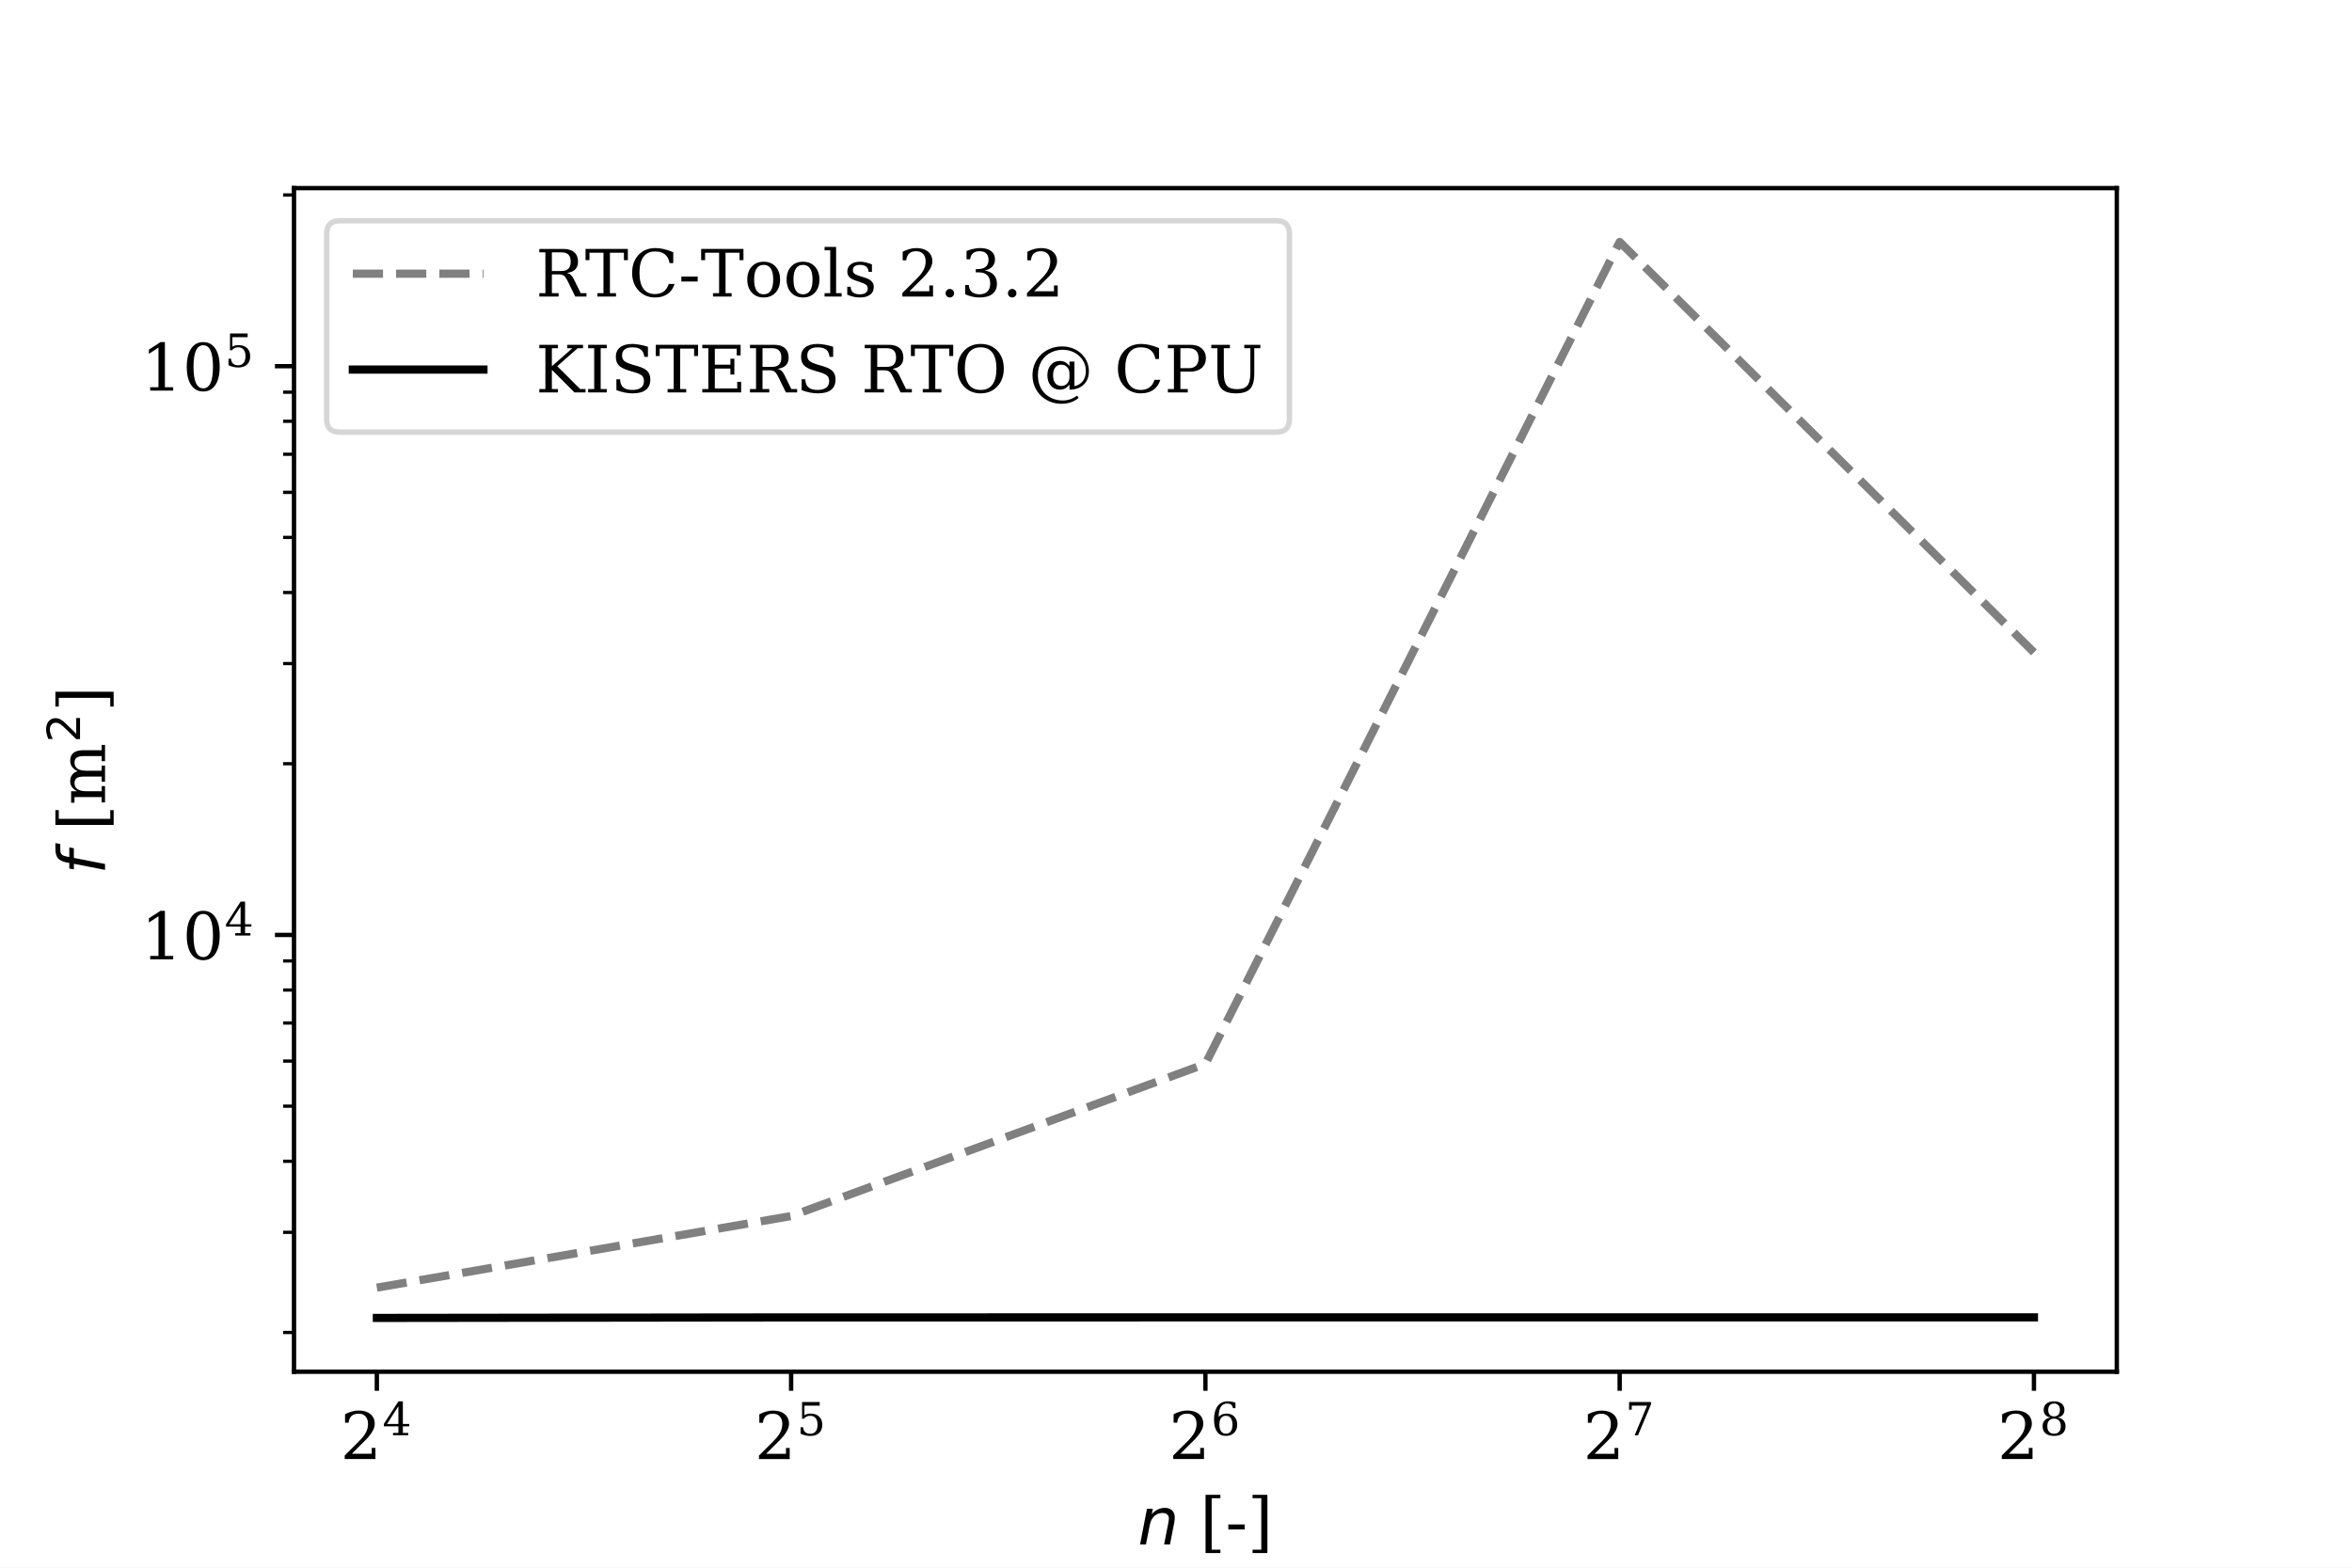
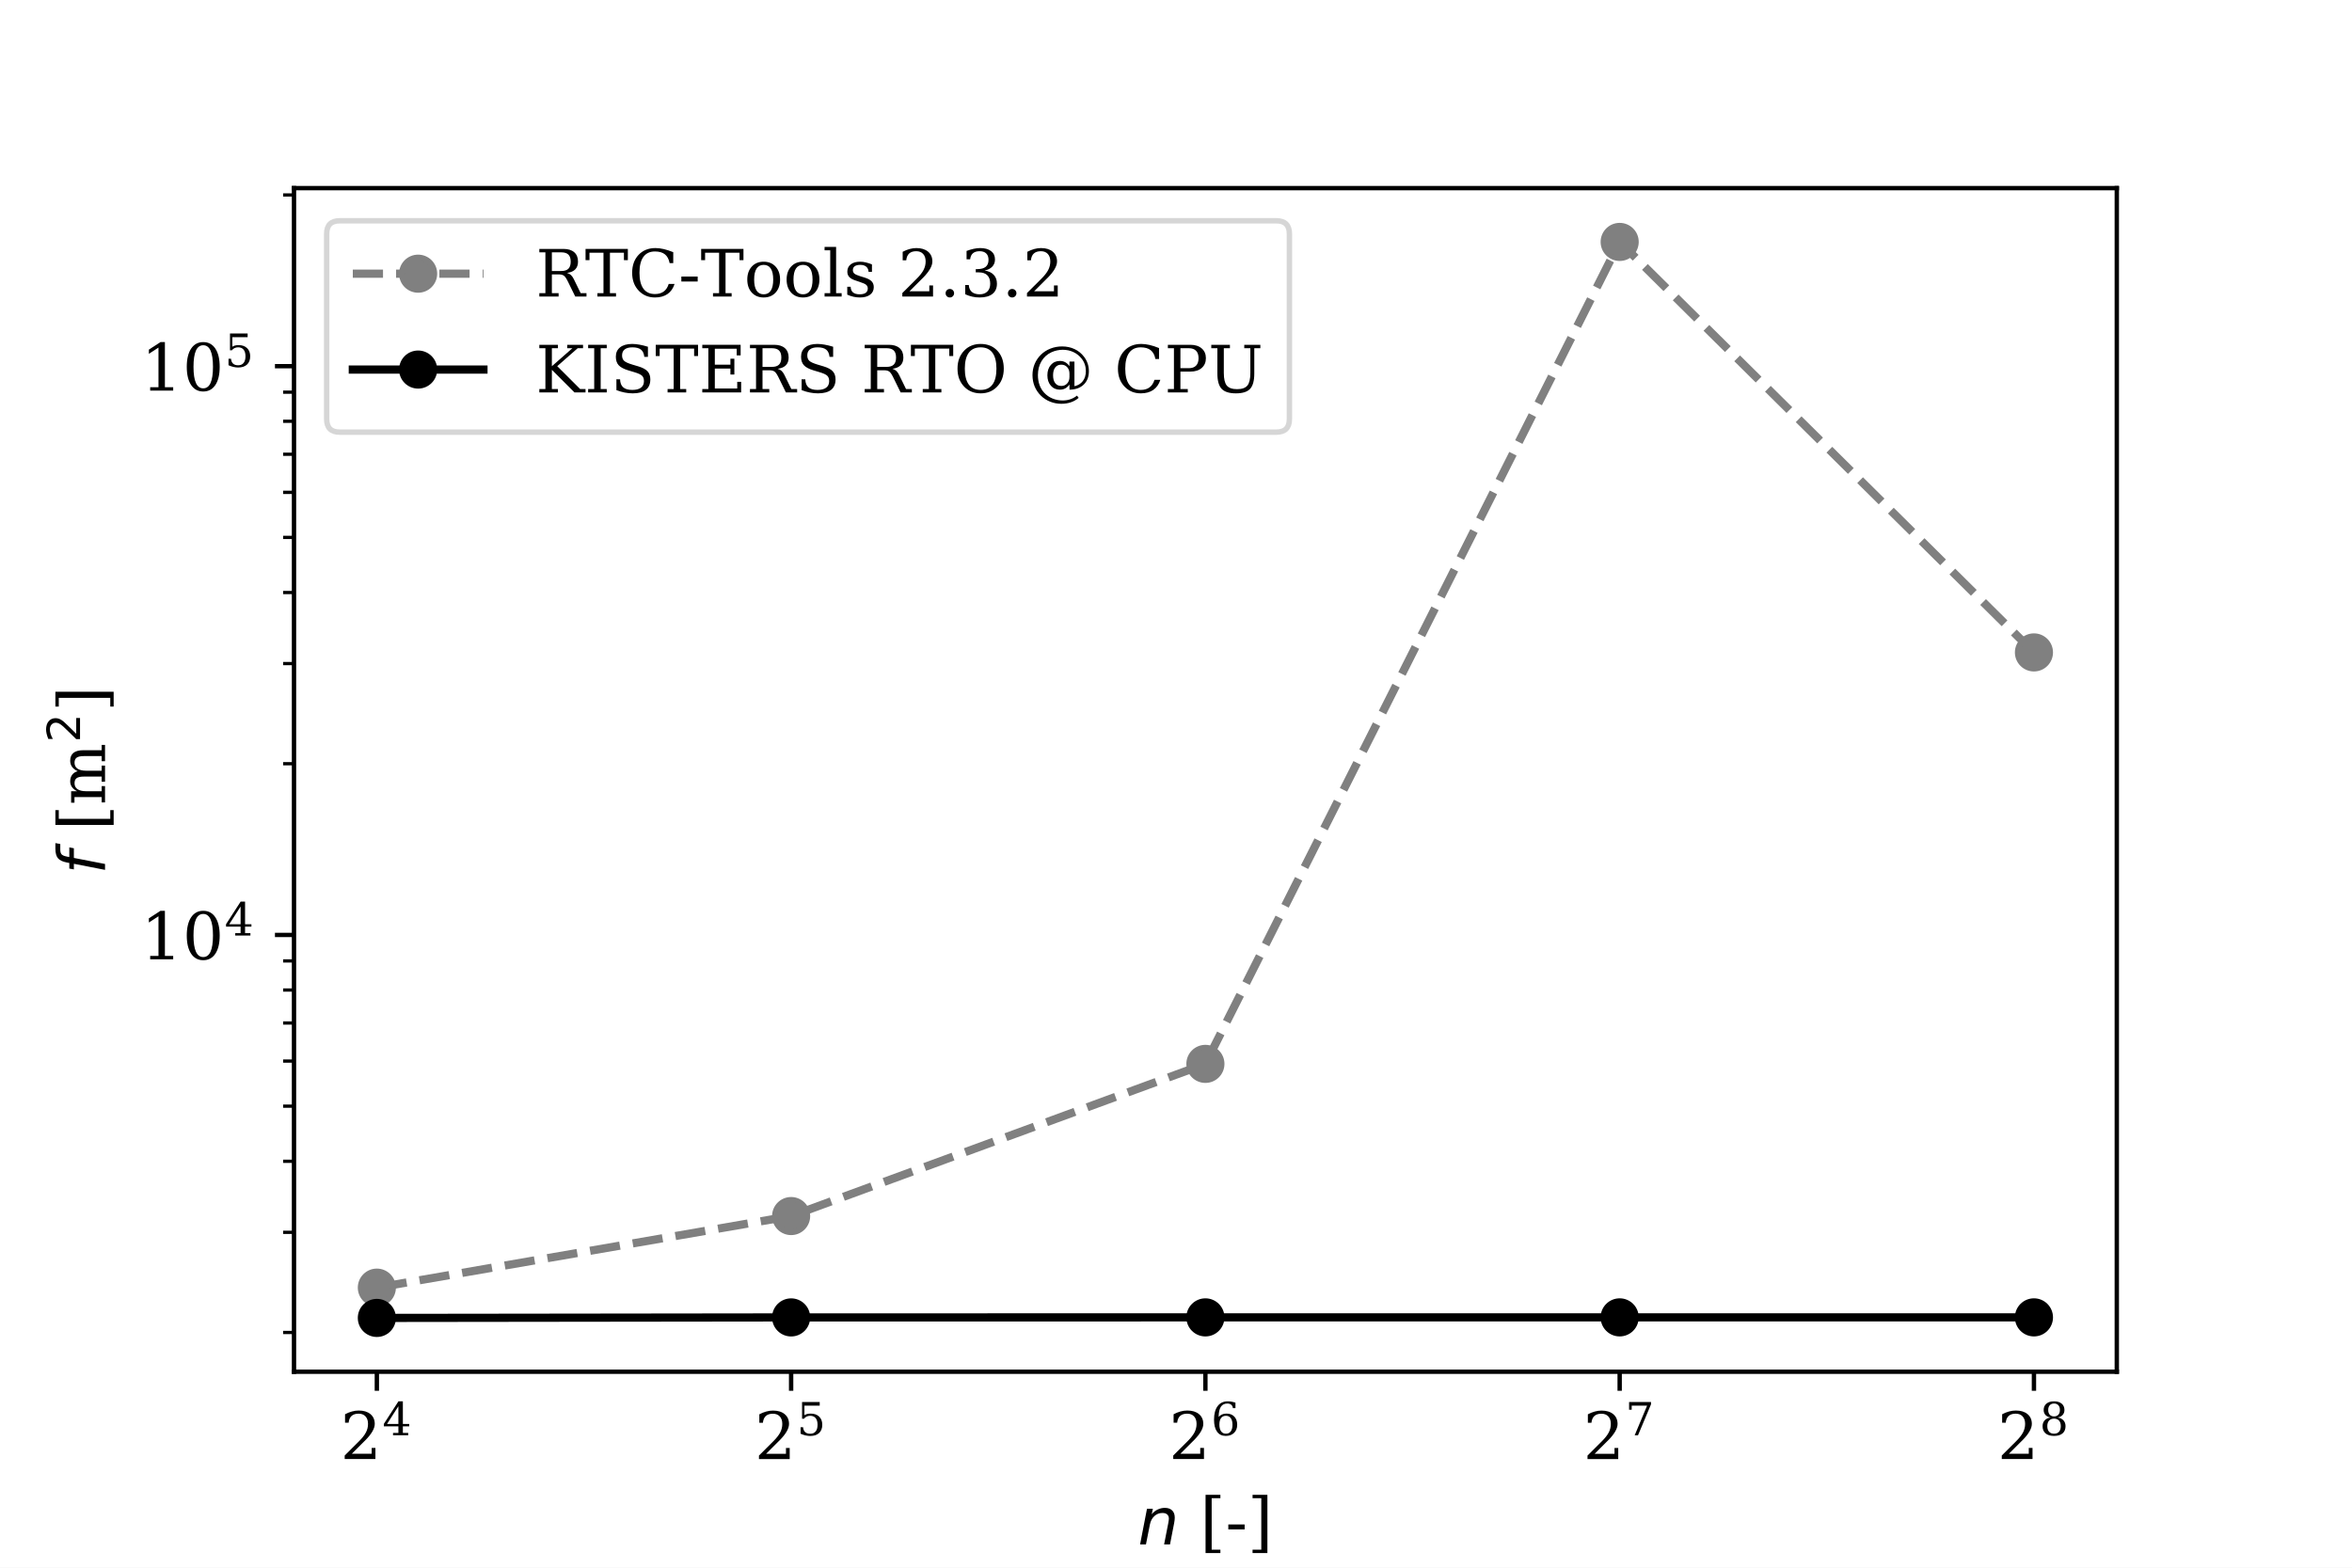
<svg xmlns="http://www.w3.org/2000/svg" xmlns:xlink="http://www.w3.org/1999/xlink" height="288pt" version="1.1" viewBox="0 0 432 288" width="432pt">
  <defs>
    <style type="text/css">
*{stroke-linecap:butt;stroke-linejoin:round;white-space:pre;}
  </style>
  </defs>
  <g id="figure_1">
    <g id="patch_1">
      <path d="M 0 288  L 432 288  L 432 0  L 0 0  z " style="fill:#ffffff;" />
    </g>
    <g id="axes_1">
      <g id="patch_2">
        <path d="M 54 252  L 388.8 252  L 388.8 34.56  L 54 34.56  z " style="fill:#ffffff;" />
      </g>
      <g id="matplotlib.axis_1">
        <g id="xtick_1">
          <g id="line2d_1">
            <defs>
-               <path d="M 0 0  L 0 3.5  " id="mcfce2e2259" style="stroke:#000000;stroke-width:0.8;" />
-             </defs>
-             <g>
-               <use style="stroke:#000000;stroke-width:0.8;" x="69.218" xlink:href="#mcfce2e2259" y="252" />
+               <path d="M 0 0  L 0 3.5  " id="me330f98cf2" style="stroke:#000000;stroke-width:0.8;" />
+             </defs>
+             <g>
+               <use style="stroke:#000000;stroke-width:0.8;" x="69.218" xlink:href="#me330f98cf2" y="252" />
            </g>
          </g>
          <g id="text_1">
            <defs>
              <path d="M 12.797 55.516  L 7.328 55.516  L 7.328 68.5  Q 12.547 71.297 17.844 72.75  Q 23.141 74.219 28.219 74.219  Q 39.594 74.219 46.188 68.703  Q 52.781 63.188 52.781 53.719  Q 52.781 43.016 37.844 28.125  Q 36.672 27 36.078 26.422  L 17.672 8.016  L 48.094 8.016  L 48.094 17  L 53.812 17  L 53.812 0  L 6.781 0  L 6.781 5.328  L 28.906 27.391  Q 36.234 34.719 39.359 40.844  Q 42.484 46.969 42.484 53.719  Q 42.484 61.078 38.641 65.234  Q 34.812 69.391 28.078 69.391  Q 21.094 69.391 17.281 65.922  Q 13.484 62.453 12.797 55.516  z " id="DejaVuSerif-50" />
              <path d="M 34.906 24.703  L 34.906 63.484  L 10.016 24.703  z M 56.391 0  L 23.188 0  L 23.188 5.172  L 34.906 5.172  L 34.906 19.484  L 3.078 19.484  L 3.078 24.812  L 35.016 74.219  L 44.672 74.219  L 44.672 24.703  L 58.594 24.703  L 58.594 19.484  L 44.672 19.484  L 44.672 5.172  L 56.391 5.172  z " id="DejaVuSerif-52" />
            </defs>
            <g transform="translate(62.49818 268.1181)scale(0.12 -0.12)">
              <use transform="translate(0 0.7125)" xlink:href="#DejaVuSerif-50" />
              <use transform="translate(64.53141 37.04688)scale(0.7)" xlink:href="#DejaVuSerif-52" />
            </g>
          </g>
        </g>
        <g id="xtick_2">
          <g id="line2d_2">
            <g>
-               <use style="stroke:#000000;stroke-width:0.8;" x="145.309" xlink:href="#mcfce2e2259" y="252" />
+               <use style="stroke:#000000;stroke-width:0.8;" x="145.309" xlink:href="#me330f98cf2" y="252" />
            </g>
          </g>
          <g id="text_2">
            <defs>
              <path d="M 50.297 72.906  L 50.297 64.891  L 16.891 64.891  L 16.891 44  Q 19.438 45.75 22.828 46.625  Q 26.219 47.516 30.422 47.516  Q 42.234 47.516 49.062 40.969  Q 55.906 34.422 55.906 23.094  Q 55.906 11.531 49 5.047  Q 42.094 -1.422 29.594 -1.422  Q 24.562 -1.422 19.281 -0.188  Q 14.016 1.031 8.5 3.516  L 8.5 17.672  L 14.016 17.672  Q 14.453 10.75 18.422 7.078  Q 22.406 3.422 29.594 3.422  Q 37.312 3.422 41.453 8.5  Q 45.609 13.578 45.609 23.094  Q 45.609 32.562 41.484 37.609  Q 37.359 42.672 29.594 42.672  Q 25.203 42.672 21.844 41.109  Q 18.5 39.547 15.922 36.281  L 11.719 36.281  L 11.719 72.906  z " id="DejaVuSerif-53" />
            </defs>
            <g transform="translate(138.5891 268.1181)scale(0.12 -0.12)">
              <use transform="translate(0 0.63125)" xlink:href="#DejaVuSerif-50" />
              <use transform="translate(64.53141 36.96563)scale(0.7)" xlink:href="#DejaVuSerif-53" />
            </g>
          </g>
        </g>
        <g id="xtick_3">
          <g id="line2d_3">
            <g>
-               <use style="stroke:#000000;stroke-width:0.8;" x="221.4" xlink:href="#mcfce2e2259" y="252" />
+               <use style="stroke:#000000;stroke-width:0.8;" x="221.4" xlink:href="#me330f98cf2" y="252" />
            </g>
          </g>
          <g id="text_3">
            <defs>
              <path d="M 32.719 3.422  Q 39.594 3.422 43.297 8.469  Q 47.016 13.531 47.016 23  Q 47.016 32.469 43.297 37.516  Q 39.594 42.578 32.719 42.578  Q 25.734 42.578 22.062 37.688  Q 18.406 32.812 18.406 23.578  Q 18.406 13.875 22.109 8.641  Q 25.828 3.422 32.719 3.422  z M 16.797 40.141  Q 20.125 43.797 24.312 45.594  Q 28.516 47.406 33.797 47.406  Q 44.672 47.406 51 40.859  Q 57.328 34.328 57.328 23  Q 57.328 11.922 50.516 5.25  Q 43.703 -1.422 32.328 -1.422  Q 19.969 -1.422 13.328 7.781  Q 6.688 17 6.688 34.078  Q 6.688 53.219 14.547 63.719  Q 22.406 74.219 36.719 74.219  Q 40.578 74.219 44.828 73.484  Q 49.078 72.75 53.516 71.297  L 53.516 59.281  L 48 59.281  Q 47.406 64.203 44.234 66.797  Q 41.062 69.391 35.688 69.391  Q 26.219 69.391 21.578 62.203  Q 16.938 55.031 16.797 40.141  z " id="DejaVuSerif-54" />
            </defs>
            <g transform="translate(214.68 268.1181)scale(0.12 -0.12)">
              <use transform="translate(0 0.7125)" xlink:href="#DejaVuSerif-50" />
              <use transform="translate(64.53141 37.04688)scale(0.7)" xlink:href="#DejaVuSerif-54" />
            </g>
          </g>
        </g>
        <g id="xtick_4">
          <g id="line2d_4">
            <g>
-               <use style="stroke:#000000;stroke-width:0.8;" x="297.491" xlink:href="#mcfce2e2259" y="252" />
+               <use style="stroke:#000000;stroke-width:0.8;" x="297.491" xlink:href="#me330f98cf2" y="252" />
            </g>
          </g>
          <g id="text_4">
            <defs>
              <path d="M 56.391 67.922  L 27.875 0  L 20.609 0  L 47.797 64.891  L 14.109 64.891  L 14.109 55.906  L 8.406 55.906  L 8.406 72.906  L 56.391 72.906  z " id="DejaVuSerif-55" />
            </defs>
            <g transform="translate(290.7709 268.1181)scale(0.12 -0.12)">
              <use transform="translate(0 0.63125)" xlink:href="#DejaVuSerif-50" />
              <use transform="translate(64.53141 36.96563)scale(0.7)" xlink:href="#DejaVuSerif-55" />
            </g>
          </g>
        </g>
        <g id="xtick_5">
          <g id="line2d_5">
            <g>
-               <use style="stroke:#000000;stroke-width:0.8;" x="373.582" xlink:href="#mcfce2e2259" y="252" />
+               <use style="stroke:#000000;stroke-width:0.8;" x="373.582" xlink:href="#me330f98cf2" y="252" />
            </g>
          </g>
          <g id="text_5">
            <defs>
              <path d="M 46.578 19.922  Q 46.578 27.734 42.688 32.047  Q 38.812 36.375 31.781 36.375  Q 24.75 36.375 20.875 32.047  Q 17 27.734 17 19.922  Q 17 12.062 20.875 7.734  Q 24.75 3.422 31.781 3.422  Q 38.812 3.422 42.688 7.734  Q 46.578 12.062 46.578 19.922  z M 44.578 55.328  Q 44.578 61.969 41.203 65.672  Q 37.844 69.391 31.781 69.391  Q 25.781 69.391 22.391 65.672  Q 19 61.969 19 55.328  Q 19 48.641 22.391 44.922  Q 25.781 41.219 31.781 41.219  Q 37.844 41.219 41.203 44.922  Q 44.578 48.641 44.578 55.328  z M 39.312 38.812  Q 47.609 37.703 52.25 32.688  Q 56.891 27.688 56.891 19.922  Q 56.891 9.672 50.391 4.125  Q 43.891 -1.422 31.781 -1.422  Q 19.734 -1.422 13.203 4.125  Q 6.688 9.672 6.688 19.922  Q 6.688 27.688 11.328 32.688  Q 15.969 37.703 24.312 38.812  Q 16.938 40.141 13 44.406  Q 9.078 48.688 9.078 55.328  Q 9.078 64.109 15.125 69.156  Q 21.188 74.219 31.781 74.219  Q 42.391 74.219 48.438 69.156  Q 54.5 64.109 54.5 55.328  Q 54.5 48.688 50.562 44.406  Q 46.625 40.141 39.312 38.812  z " id="DejaVuSerif-56" />
            </defs>
            <g transform="translate(366.8618 268.1181)scale(0.12 -0.12)">
              <use transform="translate(0 0.7125)" xlink:href="#DejaVuSerif-50" />
              <use transform="translate(64.53141 37.04688)scale(0.7)" xlink:href="#DejaVuSerif-56" />
            </g>
          </g>
        </g>
        <g id="text_6">
          <defs>
            <path d="M 55.719 33.016  L 49.312 0  L 40.281 0  L 46.688 32.672  Q 47.125 34.969 47.359 36.719  Q 47.609 38.484 47.609 39.5  Q 47.609 43.609 45.016 45.891  Q 42.438 48.188 37.797 48.188  Q 30.562 48.188 25.344 43.375  Q 20.125 38.578 18.5 30.328  L 12.5 0  L 3.516 0  L 14.109 54.688  L 23.094 54.688  L 21.297 46.094  Q 25.047 50.828 30.312 53.406  Q 35.594 56 41.406 56  Q 48.641 56 52.609 52.094  Q 56.594 48.188 56.594 41.109  Q 56.594 39.359 56.375 37.359  Q 56.156 35.359 55.719 33.016  z " id="DejaVuSans-Oblique-110" />
            <path id="DejaVuSerif-32" />
            <path d="M 8.594 75.984  L 31.297 75.984  L 31.297 70.797  L 17.922 70.797  L 17.922 -8.016  L 31.297 -8.016  L 31.297 -13.188  L 8.594 -13.188  z " id="DejaVuSerif-91" />
            <path d="M 4.391 30.609  L 29.391 30.609  L 29.391 23  L 4.391 23  z " id="DejaVuSerif-45" />
            <path d="M 30.422 75.984  L 30.422 -13.188  L 7.719 -13.188  L 7.719 -8.016  L 21.094 -8.016  L 21.094 70.797  L 7.719 70.797  L 7.719 75.984  z " id="DejaVuSerif-93" />
          </defs>
          <g transform="translate(208.98 283.7319)scale(0.12 -0.12)">
            <use transform="translate(0 0.015625)" xlink:href="#DejaVuSans-Oblique-110" />
            <use transform="translate(63.37891 0.015625)" xlink:href="#DejaVuSerif-32" />
            <use transform="translate(95.16602 0.015625)" xlink:href="#DejaVuSerif-91" />
            <use transform="translate(134.1797 0.015625)" xlink:href="#DejaVuSerif-45" />
            <use transform="translate(167.9688 0.015625)" xlink:href="#DejaVuSerif-93" />
          </g>
        </g>
      </g>
      <g id="matplotlib.axis_2">
        <g id="ytick_1">
          <g id="line2d_6">
            <defs>
-               <path d="M 0 0  L -3.5 0  " id="m532bcacad9" style="stroke:#000000;stroke-width:0.8;" />
-             </defs>
-             <g>
-               <use style="stroke:#000000;stroke-width:0.8;" x="54" xlink:href="#m532bcacad9" y="171.755" />
+               <path d="M 0 0  L -3.5 0  " id="m2ecfad1201" style="stroke:#000000;stroke-width:0.8;" />
+             </defs>
+             <g>
+               <use style="stroke:#000000;stroke-width:0.8;" x="54" xlink:href="#m2ecfad1201" y="171.755" />
            </g>
          </g>
          <g id="text_7">
            <defs>
              <path d="M 14.203 0  L 14.203 5.172  L 26.906 5.172  L 26.906 65.828  L 12.203 56.297  L 12.203 62.703  L 29.984 74.219  L 36.719 74.219  L 36.719 5.172  L 49.422 5.172  L 49.422 0  z " id="DejaVuSerif-49" />
              <path d="M 31.781 3.422  Q 39.266 3.422 42.969 11.625  Q 46.688 19.828 46.688 36.375  Q 46.688 52.984 42.969 61.188  Q 39.266 69.391 31.781 69.391  Q 24.312 69.391 20.594 61.188  Q 16.891 52.984 16.891 36.375  Q 16.891 19.828 20.594 11.625  Q 24.312 3.422 31.781 3.422  z M 31.781 -1.422  Q 19.922 -1.422 13.25 8.531  Q 6.594 18.5 6.594 36.375  Q 6.594 54.297 13.25 64.25  Q 19.922 74.219 31.781 74.219  Q 43.703 74.219 50.344 64.25  Q 56.984 54.297 56.984 36.375  Q 56.984 18.5 50.344 8.531  Q 43.703 -1.422 31.781 -1.422  z " id="DejaVuSerif-48" />
            </defs>
            <g transform="translate(25.88 176.3144)scale(0.12 -0.12)">
              <use transform="translate(0 0.7125)" xlink:href="#DejaVuSerif-49" />
              <use transform="translate(63.62305 0.7125)" xlink:href="#DejaVuSerif-48" />
              <use transform="translate(128.1545 37.04688)scale(0.7)" xlink:href="#DejaVuSerif-52" />
            </g>
          </g>
        </g>
        <g id="ytick_2">
          <g id="line2d_7">
            <g>
-               <use style="stroke:#000000;stroke-width:0.8;" x="54" xlink:href="#m532bcacad9" y="67.269" />
+               <use style="stroke:#000000;stroke-width:0.8;" x="54" xlink:href="#m2ecfad1201" y="67.269" />
            </g>
          </g>
          <g id="text_8">
            <g transform="translate(25.88 71.82839)scale(0.12 -0.12)">
              <use transform="translate(0 0.63125)" xlink:href="#DejaVuSerif-49" />
              <use transform="translate(63.62305 0.63125)" xlink:href="#DejaVuSerif-48" />
              <use transform="translate(128.1545 36.96563)scale(0.7)" xlink:href="#DejaVuSerif-53" />
            </g>
          </g>
        </g>
        <g id="ytick_3">
          <g id="line2d_8">
            <defs>
-               <path d="M 0 0  L -2 0  " id="mddea086eea" style="stroke:#000000;stroke-width:0.6;" />
-             </defs>
-             <g>
-               <use style="stroke:#000000;stroke-width:0.6;" x="54" xlink:href="#mddea086eea" y="244.788" />
+               <path d="M 0 0  L -2 0  " id="me9627e96fa" style="stroke:#000000;stroke-width:0.6;" />
+             </defs>
+             <g>
+               <use style="stroke:#000000;stroke-width:0.6;" x="54" xlink:href="#me9627e96fa" y="244.788" />
            </g>
          </g>
        </g>
        <g id="ytick_4">
          <g id="line2d_9">
            <g>
-               <use style="stroke:#000000;stroke-width:0.6;" x="54" xlink:href="#mddea086eea" y="226.389" />
+               <use style="stroke:#000000;stroke-width:0.6;" x="54" xlink:href="#me9627e96fa" y="226.389" />
            </g>
          </g>
        </g>
        <g id="ytick_5">
          <g id="line2d_10">
            <g>
-               <use style="stroke:#000000;stroke-width:0.6;" x="54" xlink:href="#mddea086eea" y="213.335" />
+               <use style="stroke:#000000;stroke-width:0.6;" x="54" xlink:href="#me9627e96fa" y="213.335" />
            </g>
          </g>
        </g>
        <g id="ytick_6">
          <g id="line2d_11">
            <g>
-               <use style="stroke:#000000;stroke-width:0.6;" x="54" xlink:href="#mddea086eea" y="203.209" />
+               <use style="stroke:#000000;stroke-width:0.6;" x="54" xlink:href="#me9627e96fa" y="203.209" />
            </g>
          </g>
        </g>
        <g id="ytick_7">
          <g id="line2d_12">
            <g>
-               <use style="stroke:#000000;stroke-width:0.6;" x="54" xlink:href="#mddea086eea" y="194.935" />
+               <use style="stroke:#000000;stroke-width:0.6;" x="54" xlink:href="#me9627e96fa" y="194.935" />
            </g>
          </g>
        </g>
        <g id="ytick_8">
          <g id="line2d_13">
            <g>
-               <use style="stroke:#000000;stroke-width:0.6;" x="54" xlink:href="#mddea086eea" y="187.94" />
+               <use style="stroke:#000000;stroke-width:0.6;" x="54" xlink:href="#me9627e96fa" y="187.94" />
            </g>
          </g>
        </g>
        <g id="ytick_9">
          <g id="line2d_14">
            <g>
-               <use style="stroke:#000000;stroke-width:0.6;" x="54" xlink:href="#mddea086eea" y="181.881" />
+               <use style="stroke:#000000;stroke-width:0.6;" x="54" xlink:href="#me9627e96fa" y="181.881" />
            </g>
          </g>
        </g>
        <g id="ytick_10">
          <g id="line2d_15">
            <g>
-               <use style="stroke:#000000;stroke-width:0.6;" x="54" xlink:href="#mddea086eea" y="176.536" />
+               <use style="stroke:#000000;stroke-width:0.6;" x="54" xlink:href="#me9627e96fa" y="176.536" />
            </g>
          </g>
        </g>
        <g id="ytick_11">
          <g id="line2d_16">
            <g>
-               <use style="stroke:#000000;stroke-width:0.6;" x="54" xlink:href="#mddea086eea" y="140.302" />
+               <use style="stroke:#000000;stroke-width:0.6;" x="54" xlink:href="#me9627e96fa" y="140.302" />
            </g>
          </g>
        </g>
        <g id="ytick_12">
          <g id="line2d_17">
            <g>
-               <use style="stroke:#000000;stroke-width:0.6;" x="54" xlink:href="#mddea086eea" y="121.903" />
+               <use style="stroke:#000000;stroke-width:0.6;" x="54" xlink:href="#me9627e96fa" y="121.903" />
            </g>
          </g>
        </g>
        <g id="ytick_13">
          <g id="line2d_18">
            <g>
-               <use style="stroke:#000000;stroke-width:0.6;" x="54" xlink:href="#mddea086eea" y="108.848" />
+               <use style="stroke:#000000;stroke-width:0.6;" x="54" xlink:href="#me9627e96fa" y="108.848" />
            </g>
          </g>
        </g>
        <g id="ytick_14">
          <g id="line2d_19">
            <g>
-               <use style="stroke:#000000;stroke-width:0.6;" x="54" xlink:href="#mddea086eea" y="98.723" />
+               <use style="stroke:#000000;stroke-width:0.6;" x="54" xlink:href="#me9627e96fa" y="98.723" />
            </g>
          </g>
        </g>
        <g id="ytick_15">
          <g id="line2d_20">
            <g>
-               <use style="stroke:#000000;stroke-width:0.6;" x="54" xlink:href="#mddea086eea" y="90.449" />
+               <use style="stroke:#000000;stroke-width:0.6;" x="54" xlink:href="#me9627e96fa" y="90.449" />
            </g>
          </g>
        </g>
        <g id="ytick_16">
          <g id="line2d_21">
            <g>
-               <use style="stroke:#000000;stroke-width:0.6;" x="54" xlink:href="#mddea086eea" y="83.454" />
+               <use style="stroke:#000000;stroke-width:0.6;" x="54" xlink:href="#me9627e96fa" y="83.454" />
            </g>
          </g>
        </g>
        <g id="ytick_17">
          <g id="line2d_22">
            <g>
-               <use style="stroke:#000000;stroke-width:0.6;" x="54" xlink:href="#mddea086eea" y="77.395" />
+               <use style="stroke:#000000;stroke-width:0.6;" x="54" xlink:href="#me9627e96fa" y="77.395" />
            </g>
          </g>
        </g>
        <g id="ytick_18">
          <g id="line2d_23">
            <g>
-               <use style="stroke:#000000;stroke-width:0.6;" x="54" xlink:href="#mddea086eea" y="72.05" />
+               <use style="stroke:#000000;stroke-width:0.6;" x="54" xlink:href="#me9627e96fa" y="72.05" />
            </g>
          </g>
        </g>
        <g id="ytick_19">
          <g id="line2d_24">
            <g>
-               <use style="stroke:#000000;stroke-width:0.6;" x="54" xlink:href="#mddea086eea" y="35.816" />
+               <use style="stroke:#000000;stroke-width:0.6;" x="54" xlink:href="#me9627e96fa" y="35.816" />
            </g>
          </g>
        </g>
        <g id="text_9">
          <defs>
            <path d="M 47.797 75.984  L 46.391 68.5  L 37.797 68.5  Q 32.906 68.5 30.688 66.578  Q 28.469 64.656 27.391 59.516  L 26.422 54.688  L 41.219 54.688  L 39.891 47.703  L 25.094 47.703  L 15.828 0  L 6.781 0  L 16.109 47.703  L 7.516 47.703  L 8.797 54.688  L 17.391 54.688  L 18.109 58.5  Q 19.969 68.172 24.625 72.078  Q 29.297 75.984 39.312 75.984  z " id="DejaVuSans-Oblique-102" />
            <path d="M 51.812 41.797  Q 54.391 47.516 58.422 50.422  Q 62.453 53.328 67.828 53.328  Q 75.984 53.328 79.984 48.266  Q 83.984 43.219 83.984 33.016  L 83.984 5.172  L 92.094 5.172  L 92.094 0  L 67.188 0  L 67.188 5.172  L 75 5.172  L 75 31.984  Q 75 39.938 72.656 43.312  Q 70.312 46.688 64.891 46.688  Q 58.891 46.688 55.734 42.141  Q 52.594 37.594 52.594 28.906  L 52.594 5.172  L 60.406 5.172  L 60.406 0  L 35.797 0  L 35.797 5.172  L 43.609 5.172  L 43.609 32.328  Q 43.609 40.094 41.266 43.391  Q 38.922 46.688 33.5 46.688  Q 27.484 46.688 24.328 42.141  Q 21.188 37.594 21.188 28.906  L 21.188 5.172  L 29 5.172  L 29 0  L 4.109 0  L 4.109 5.172  L 12.203 5.172  L 12.203 46.781  L 3.609 46.781  L 3.609 51.906  L 21.188 51.906  L 21.188 42.672  Q 23.688 47.859 27.531 50.594  Q 31.391 53.328 36.281 53.328  Q 42.328 53.328 46.375 50.312  Q 50.438 47.312 51.812 41.797  z " id="DejaVuSerif-109" />
            <path d="M 19.188 8.297  L 53.609 8.297  L 53.609 0  L 7.328 0  L 7.328 8.297  Q 12.938 14.109 22.625 23.891  Q 32.328 33.688 34.812 36.531  Q 39.547 41.844 41.422 45.531  Q 43.312 49.219 43.312 52.781  Q 43.312 58.594 39.234 62.25  Q 35.156 65.922 28.609 65.922  Q 23.969 65.922 18.812 64.312  Q 13.672 62.703 7.812 59.422  L 7.812 69.391  Q 13.766 71.781 18.938 73  Q 24.125 74.219 28.422 74.219  Q 39.75 74.219 46.484 68.547  Q 53.219 62.891 53.219 53.422  Q 53.219 48.922 51.531 44.891  Q 49.859 40.875 45.406 35.406  Q 44.188 33.984 37.641 27.219  Q 31.109 20.453 19.188 8.297  z " id="DejaVuSans-50" />
          </defs>
          <g transform="translate(19.38437 160.62)rotate(-90)scale(0.12 -0.12)">
            <use transform="translate(0 0.765625)" xlink:href="#DejaVuSans-Oblique-102" />
            <use transform="translate(35.20508 0.765625)" xlink:href="#DejaVuSerif-32" />
            <use transform="translate(66.99219 0.765625)" xlink:href="#DejaVuSerif-91" />
            <use transform="translate(106.0059 0.765625)" xlink:href="#DejaVuSerif-109" />
            <use transform="translate(201.7871 39.04688)scale(0.7)" xlink:href="#DejaVuSans-50" />
            <use transform="translate(249.0576 0.765625)" xlink:href="#DejaVuSerif-93" />
          </g>
        </g>
      </g>
      <g id="line2d_25">
-         <path clip-path="url(#p3ff3f2031f)" d="M 69.218 236.551  L 145.309 223.401  L 221.4 195.445  L 297.491 44.444  L 373.582 119.855  " style="fill:none;stroke:#808080;stroke-dasharray:5.55,2.4;stroke-dashoffset:0;stroke-width:1.5;" />
+         <path clip-path="url(#pf1e11ca884)" d="M 69.218 236.551  L 145.309 223.401  L 221.4 195.445  L 297.491 44.444  L 373.582 119.855  " style="fill:none;stroke:#808080;stroke-dasharray:5.55,2.4;stroke-dashoffset:0;stroke-width:1.5;" />
+         <defs>
+           <path d="M 0 3  C 0.796 3 1.559 2.684 2.121 2.121  C 2.684 1.559 3 0.796 3 0  C 3 -0.796 2.684 -1.559 2.121 -2.121  C 1.559 -2.684 0.796 -3 0 -3  C -0.796 -3 -1.559 -2.684 -2.121 -2.121  C -2.684 -1.559 -3 -0.796 -3 0  C -3 0.796 -2.684 1.559 -2.121 2.121  C -1.559 2.684 -0.796 3 0 3  z " id="mf6b2924a03" style="stroke:#808080;" />
+         </defs>
+         <g clip-path="url(#pf1e11ca884)">
+           <use style="fill:#808080;stroke:#808080;" x="69.218" xlink:href="#mf6b2924a03" y="236.551" />
+           <use style="fill:#808080;stroke:#808080;" x="145.309" xlink:href="#mf6b2924a03" y="223.401" />
+           <use style="fill:#808080;stroke:#808080;" x="221.4" xlink:href="#mf6b2924a03" y="195.445" />
+           <use style="fill:#808080;stroke:#808080;" x="297.491" xlink:href="#mf6b2924a03" y="44.444" />
+           <use style="fill:#808080;stroke:#808080;" x="373.582" xlink:href="#mf6b2924a03" y="119.855" />
+         </g>
      </g>
      <g id="line2d_26">
-         <path clip-path="url(#p3ff3f2031f)" d="M 69.218 242.116  L 145.309 242.022  L 221.4 242.016  L 297.491 242.014  L 373.582 242.014  " style="fill:none;stroke:#000000;stroke-linecap:square;stroke-width:1.5;" />
+         <path clip-path="url(#pf1e11ca884)" d="M 69.218 242.116  L 145.309 242.022  L 221.4 242.016  L 297.491 242.014  L 373.582 242.014  " style="fill:none;stroke:#000000;stroke-linecap:square;stroke-width:1.5;" />
+         <defs>
+           <path d="M 0 3  C 0.796 3 1.559 2.684 2.121 2.121  C 2.684 1.559 3 0.796 3 0  C 3 -0.796 2.684 -1.559 2.121 -2.121  C 1.559 -2.684 0.796 -3 0 -3  C -0.796 -3 -1.559 -2.684 -2.121 -2.121  C -2.684 -1.559 -3 -0.796 -3 0  C -3 0.796 -2.684 1.559 -2.121 2.121  C -1.559 2.684 -0.796 3 0 3  z " id="mcc75e73855" style="stroke:#000000;" />
+         </defs>
+         <g clip-path="url(#pf1e11ca884)">
+           <use style="stroke:#000000;" x="69.218" xlink:href="#mcc75e73855" y="242.116" />
+           <use style="stroke:#000000;" x="145.309" xlink:href="#mcc75e73855" y="242.022" />
+           <use style="stroke:#000000;" x="221.4" xlink:href="#mcc75e73855" y="242.016" />
+           <use style="stroke:#000000;" x="297.491" xlink:href="#mcc75e73855" y="242.014" />
+           <use style="stroke:#000000;" x="373.582" xlink:href="#mcc75e73855" y="242.014" />
+         </g>
      </g>
      <g id="patch_3">
        <path d="M 54 252  L 54 34.56  " style="fill:none;stroke:#000000;stroke-linecap:square;stroke-linejoin:miter;stroke-width:0.8;" />
      </g>
      <g id="patch_4">
        <path d="M 388.8 252  L 388.8 34.56  " style="fill:none;stroke:#000000;stroke-linecap:square;stroke-linejoin:miter;stroke-width:0.8;" />
      </g>
      <g id="patch_5">
        <path d="M 54 252  L 388.8 252  " style="fill:none;stroke:#000000;stroke-linecap:square;stroke-linejoin:miter;stroke-width:0.8;" />
      </g>
      <g id="patch_6">
        <path d="M 54 34.56  L 388.8 34.56  " style="fill:none;stroke:#000000;stroke-linecap:square;stroke-linejoin:miter;stroke-width:0.8;" />
      </g>
      <g id="legend_1">
        <g id="patch_7">
          <path d="M 62.4 79.388  L 234.429 79.388  Q 236.829 79.388 236.829 76.987  L 236.829 42.96  Q 236.829 40.56 234.429 40.56  L 62.4 40.56  Q 60 40.56 60 42.96  L 60 76.987  Q 60 79.388 62.4 79.388  z " style="fill:#ffffff;opacity:0.8;stroke:#cccccc;stroke-linejoin:miter;" />
        </g>
        <g id="line2d_27">
          <path d="M 64.8 50.278  L 88.8 50.278  " style="fill:none;stroke:#808080;stroke-dasharray:5.55,2.4;stroke-dashoffset:0;stroke-width:1.5;" />
        </g>
-         <g id="line2d_28" />
+         <g id="line2d_28">
+           <g>
+             <use style="fill:#808080;stroke:#808080;" x="76.8" xlink:href="#mf6b2924a03" y="50.278" />
+           </g>
+         </g>
        <g id="text_10">
          <defs>
            <path d="M 47.906 36.188  Q 51.312 35.25 53.781 33.031  Q 56.25 30.812 58.203 26.812  L 68.797 5.172  L 77.688 5.172  L 77.688 0  L 60.5 0  L 49.125 23.188  Q 45.844 29.938 43.109 31.906  Q 40.375 33.891 35.594 33.891  L 24.703 33.891  L 24.703 5.172  L 35.016 5.172  L 35.016 0  L 5.516 0  L 5.516 5.172  L 14.797 5.172  L 14.797 67.672  L 5.516 67.672  L 5.516 72.906  L 42.484 72.906  Q 53.125 72.906 58.906 67.828  Q 64.703 62.75 64.703 53.422  Q 64.703 45.906 60.469 41.578  Q 56.25 37.25 47.906 36.188  z M 24.703 39.109  L 39.109 39.109  Q 46.484 39.109 50 42.594  Q 53.516 46.094 53.516 53.422  Q 53.516 60.75 50 64.203  Q 46.484 67.672 39.109 67.672  L 24.703 67.672  z " id="DejaVuSerif-82" />
            <path d="M 19.094 0  L 19.094 5.172  L 28.422 5.172  L 28.422 67.094  L 6.984 67.094  L 6.984 55.719  L 0.984 55.719  L 0.984 72.906  L 65.719 72.906  L 65.719 55.719  L 59.719 55.719  L 59.719 67.094  L 38.281 67.094  L 38.281 5.172  L 47.609 5.172  L 47.609 0  z " id="DejaVuSerif-84" />
            <path d="M 70.516 19.281  Q 67.281 9.078 59.688 3.828  Q 52.094 -1.422 40.484 -1.422  Q 33.344 -1.422 27.234 1.016  Q 21.141 3.469 16.406 8.203  Q 10.938 13.672 8.266 20.625  Q 5.609 27.594 5.609 36.375  Q 5.609 53.375 15.422 63.797  Q 25.25 74.219 41.312 74.219  Q 47.266 74.219 54 72.656  Q 60.75 71.094 68.5 67.922  L 68.5 51.125  L 62.984 51.125  Q 61.188 60.297 55.734 64.641  Q 50.297 69 40.484 69  Q 28.812 69 22.797 60.719  Q 16.797 52.438 16.797 36.375  Q 16.797 20.359 22.797 12.078  Q 28.812 3.812 40.484 3.812  Q 48.641 3.812 53.906 7.688  Q 59.188 11.578 61.531 19.281  z " id="DejaVuSerif-67" />
            <path d="M 30.078 3.422  Q 37.312 3.422 40.984 9.125  Q 44.672 14.844 44.672 25.984  Q 44.672 37.109 40.984 42.797  Q 37.312 48.484 30.078 48.484  Q 22.859 48.484 19.172 42.797  Q 15.484 37.109 15.484 25.984  Q 15.484 14.844 19.188 9.125  Q 22.906 3.422 30.078 3.422  z M 30.078 -1.422  Q 18.75 -1.422 11.859 6.078  Q 4.984 13.578 4.984 25.984  Q 4.984 38.375 11.844 45.844  Q 18.703 53.328 30.078 53.328  Q 41.453 53.328 48.312 45.844  Q 55.172 38.375 55.172 25.984  Q 55.172 13.578 48.312 6.078  Q 41.453 -1.422 30.078 -1.422  z " id="DejaVuSerif-111" />
            <path d="M 20.516 5.172  L 29 5.172  L 29 0  L 2.875 0  L 2.875 5.172  L 11.531 5.172  L 11.531 70.797  L 2.875 70.797  L 2.875 75.984  L 20.516 75.984  z " id="DejaVuSerif-108" />
            <path d="M 5.609 2.875  L 5.609 14.984  L 10.797 14.984  Q 10.984 9.188 14.422 6.297  Q 17.875 3.422 24.609 3.422  Q 30.672 3.422 33.844 5.688  Q 37.016 7.953 37.016 12.312  Q 37.016 15.719 34.688 17.812  Q 32.375 19.922 24.906 22.312  L 18.406 24.516  Q 11.719 26.656 8.719 29.875  Q 5.719 33.109 5.719 38.094  Q 5.719 45.219 10.938 49.266  Q 16.156 53.328 25.391 53.328  Q 29.5 53.328 34.031 52.25  Q 38.578 51.172 43.406 49.125  L 43.406 37.797  L 38.234 37.797  Q 38.031 42.828 34.703 45.656  Q 31.391 48.484 25.688 48.484  Q 20.016 48.484 17.109 46.484  Q 14.203 44.484 14.203 40.484  Q 14.203 37.203 16.406 35.219  Q 18.609 33.25 25.203 31.203  L 32.328 29  Q 39.703 26.703 42.938 23.266  Q 46.188 19.828 46.188 14.406  Q 46.188 7.031 40.547 2.797  Q 34.906 -1.422 25 -1.422  Q 19.969 -1.422 15.188 -0.344  Q 10.406 0.734 5.609 2.875  z " id="DejaVuSerif-115" />
            <path d="M 9.422 5.078  Q 9.422 7.812 11.281 9.719  Q 13.141 11.625 15.922 11.625  Q 18.609 11.625 20.5 9.719  Q 22.406 7.812 22.406 5.078  Q 22.406 2.391 20.5 0.484  Q 18.609 -1.422 15.922 -1.422  Q 13.141 -1.422 11.281 0.453  Q 9.422 2.344 9.422 5.078  z " id="DejaVuSerif-46" />
            <path d="M 9.719 69.828  Q 15.438 71.969 20.672 73.094  Q 25.922 74.219 30.516 74.219  Q 41.219 74.219 47.219 69.594  Q 53.219 64.984 53.219 56.781  Q 53.219 50.203 49.062 45.781  Q 44.922 41.359 37.312 39.797  Q 46.297 38.531 51.25 33.281  Q 56.203 28.031 56.203 19.672  Q 56.203 9.469 49.344 4.016  Q 42.484 -1.422 29.594 -1.422  Q 23.875 -1.422 18.422 -0.188  Q 12.984 1.031 7.625 3.516  L 7.625 17.672  L 13.094 17.672  Q 13.578 10.641 17.828 7.031  Q 22.078 3.422 29.781 3.422  Q 37.25 3.422 41.578 7.734  Q 45.906 12.062 45.906 19.578  Q 45.906 28.172 41.453 32.594  Q 37.016 37.016 28.422 37.016  L 23.781 37.016  L 23.781 42  L 26.219 42  Q 34.766 42 39.031 45.531  Q 43.312 49.078 43.312 56.203  Q 43.312 62.594 39.797 65.984  Q 36.281 69.391 29.688 69.391  Q 23.094 69.391 19.453 66.266  Q 15.828 63.141 15.188 56.984  L 9.719 56.984  z " id="DejaVuSerif-51" />
          </defs>
          <g transform="translate(98.4 54.47812)scale(0.12 -0.12)">
            <use xlink:href="#DejaVuSerif-82" />
            <use x="75.277" xlink:href="#DejaVuSerif-84" />
            <use x="141.977" xlink:href="#DejaVuSerif-67" />
            <use x="218.49" xlink:href="#DejaVuSerif-45" />
            <use x="252.232" xlink:href="#DejaVuSerif-84" />
            <use x="318.822" xlink:href="#DejaVuSerif-111" />
            <use x="379.027" xlink:href="#DejaVuSerif-111" />
            <use x="439.232" xlink:href="#DejaVuSerif-108" />
            <use x="471.215" xlink:href="#DejaVuSerif-115" />
            <use x="522.533" xlink:href="#DejaVuSerif-32" />
            <use x="554.32" xlink:href="#DejaVuSerif-50" />
            <use x="617.943" xlink:href="#DejaVuSerif-46" />
            <use x="649.73" xlink:href="#DejaVuSerif-51" />
            <use x="713.354" xlink:href="#DejaVuSerif-46" />
            <use x="745.141" xlink:href="#DejaVuSerif-50" />
          </g>
        </g>
        <g id="line2d_29">
          <path d="M 64.8 67.892  L 88.8 67.892  " style="fill:none;stroke:#000000;stroke-linecap:square;stroke-width:1.5;" />
        </g>
-         <g id="line2d_30" />
+         <g id="line2d_30">
+           <g>
+             <use style="stroke:#000000;" x="76.8" xlink:href="#mcc75e73855" y="67.892" />
+           </g>
+         </g>
        <g id="text_11">
          <defs>
            <path d="M 5.516 0  L 5.516 5.172  L 14.797 5.172  L 14.797 67.672  L 5.516 67.672  L 5.516 72.906  L 33.984 72.906  L 33.984 67.672  L 24.703 67.672  L 24.703 40.094  L 56.109 67.672  L 48.188 67.672  L 48.188 72.906  L 72.406 72.906  L 72.406 67.672  L 64.203 67.672  L 32.906 40.188  L 67.922 5.172  L 76.219 5.172  L 76.219 0  L 59.281 0  L 24.703 34.625  L 24.703 5.172  L 33.984 5.172  L 33.984 0  z " id="DejaVuSerif-75" />
            <path d="M 24.703 5.172  L 33.984 5.172  L 33.984 0  L 5.516 0  L 5.516 5.172  L 14.797 5.172  L 14.797 67.672  L 5.516 67.672  L 5.516 72.906  L 33.984 72.906  L 33.984 67.672  L 24.703 67.672  z " id="DejaVuSerif-73" />
            <path d="M 9.281 3.516  L 9.281 20.125  L 14.891 20.062  Q 15.141 11.766 19.703 7.781  Q 24.266 3.812 33.594 3.812  Q 42.281 3.812 46.844 7.25  Q 51.422 10.688 51.422 17.281  Q 51.422 22.562 48.656 25.391  Q 45.906 28.219 37.016 30.906  L 27.391 33.797  Q 16.938 36.969 12.672 41.703  Q 8.406 46.438 8.406 54.688  Q 8.406 63.969 14.984 69.094  Q 21.578 74.219 33.5 74.219  Q 38.578 74.219 44.625 73.109  Q 50.688 72.016 57.516 69.922  L 57.516 54.391  L 52 54.391  Q 51.172 62.109 46.844 65.547  Q 42.531 69 33.688 69  Q 25.984 69 21.953 65.844  Q 17.922 62.703 17.922 56.688  Q 17.922 51.469 20.938 48.484  Q 23.969 45.516 33.797 42.578  L 42.828 39.891  Q 52.734 36.922 56.953 32.297  Q 61.188 27.688 61.188 19.922  Q 61.188 9.328 54.391 3.953  Q 47.609 -1.422 34.188 -1.422  Q 28.172 -1.422 21.938 -0.188  Q 15.719 1.031 9.281 3.516  z " id="DejaVuSerif-83" />
            <path d="M 5.516 0  L 5.516 5.172  L 14.797 5.172  L 14.797 67.672  L 5.516 67.672  L 5.516 72.906  L 64.203 72.906  L 64.203 56.688  L 58.203 56.688  L 58.203 66.891  L 24.703 66.891  L 24.703 42.484  L 48.578 42.484  L 48.578 51.609  L 54.594 51.609  L 54.594 27.391  L 48.578 27.391  L 48.578 36.531  L 24.703 36.531  L 24.703 6  L 58.984 6  L 58.984 16.219  L 64.984 16.219  L 64.984 0  z " id="DejaVuSerif-69" />
            <path d="M 41.016 3.812  Q 52.984 3.812 59.078 12.031  Q 65.188 20.266 65.188 36.375  Q 65.188 52.547 59.078 60.766  Q 52.984 69 41.016 69  Q 29 69 22.891 60.766  Q 16.797 52.547 16.797 36.375  Q 16.797 20.266 22.891 12.031  Q 29 3.812 41.016 3.812  z M 41.016 -1.422  Q 33.594 -1.422 27.359 1.016  Q 21.141 3.469 16.406 8.203  Q 10.938 13.672 8.266 20.609  Q 5.609 27.547 5.609 36.375  Q 5.609 45.219 8.266 52.172  Q 10.938 59.125 16.406 64.594  Q 21.188 69.391 27.344 71.797  Q 33.5 74.219 41.016 74.219  Q 56.891 74.219 66.656 63.812  Q 76.422 53.422 76.422 36.375  Q 76.422 27.641 73.734 20.625  Q 71.047 13.625 65.578 8.203  Q 60.797 3.422 54.641 1  Q 48.484 -1.422 41.016 -1.422  z " id="DejaVuSerif-79" />
            <path d="M 63.188 12.109  Q 60.297 8.109 56.703 6.156  Q 53.125 4.203 48.578 4.203  Q 40.047 4.203 34.719 10.297  Q 29.391 16.406 29.391 26.219  Q 29.391 36.031 34.719 42.109  Q 40.047 48.188 48.578 48.188  Q 53.125 48.188 56.703 46.234  Q 60.297 44.281 63.188 40.281  L 63.188 47.219  L 70.797 47.219  L 70.797 9.516  Q 79.109 11.328 83.688 17.422  Q 88.281 23.531 88.281 32.719  Q 88.281 38.141 86.625 42.969  Q 84.969 47.797 81.688 51.906  Q 76.516 58.406 69.062 61.844  Q 61.625 65.281 52.875 65.281  Q 48.484 65.281 44.188 64.344  Q 39.891 63.422 35.688 61.531  Q 25.828 56.984 20.359 47.781  Q 14.891 38.578 14.891 26.516  Q 14.891 18.359 17.328 11.5  Q 19.781 4.641 24.422 -0.391  Q 29.734 -6.203 37.031 -9.25  Q 44.344 -12.312 52.781 -12.312  Q 59.078 -12.312 64.547 -10.453  Q 70.016 -8.594 74.703 -4.891  L 77.297 -8.297  Q 72.016 -12.844 65.328 -15.109  Q 58.641 -17.391 50.688 -17.391  Q 41.75 -17.391 33.609 -14.141  Q 25.484 -10.891 19.391 -4.891  Q 13.094 1.312 9.844 9.297  Q 6.594 17.281 6.594 26.516  Q 6.594 35.5 9.859 43.453  Q 13.141 51.422 19.391 57.625  Q 25.594 63.766 34.016 67.078  Q 42.438 70.406 51.906 70.406  Q 62.359 70.406 70.969 66.359  Q 79.594 62.312 85.406 54.688  Q 89.109 49.906 91.016 44.281  Q 92.922 38.672 92.922 32.625  Q 92.922 19.531 84.953 11.938  Q 77 4.344 63.234 4.203  z M 63.188 23.688  L 63.188 28.812  Q 63.188 34.906 59.688 38.688  Q 56.203 42.484 50.594 42.484  Q 44.672 42.484 41.375 38.203  Q 38.094 33.938 38.094 26.219  Q 38.094 18.453 41.406 14.172  Q 44.734 9.906 50.688 9.906  Q 56.25 9.906 59.719 13.734  Q 63.188 17.578 63.188 23.688  z " id="DejaVuSerif-64" />
            <path d="M 24.703 37.109  L 37.594 37.109  Q 44.875 37.109 48.672 41.031  Q 52.484 44.969 52.484 52.391  Q 52.484 59.859 48.672 63.766  Q 44.875 67.672 37.594 67.672  L 24.703 67.672  z M 5.516 0  L 5.516 5.172  L 14.797 5.172  L 14.797 67.672  L 5.516 67.672  L 5.516 72.906  L 39.984 72.906  Q 50.922 72.906 57.312 67.359  Q 63.719 61.812 63.719 52.391  Q 63.719 43.016 57.312 37.453  Q 50.922 31.891 39.984 31.891  L 24.703 31.891  L 24.703 5.172  L 35.984 5.172  L 35.984 0  z " id="DejaVuSerif-80" />
            <path d="M 14.016 67.672  L 4.688 67.672  L 4.688 72.906  L 33.203 72.906  L 33.203 67.672  L 23.875 67.672  L 23.875 29.984  Q 23.875 16.016 28.438 10.5  Q 33.016 4.984 44.188 4.984  Q 55.375 4.984 59.938 10.5  Q 64.5 16.016 64.5 29.984  L 64.5 67.672  L 55.172 67.672  L 55.172 72.906  L 79.781 72.906  L 79.781 67.672  L 70.516 67.672  L 70.516 29  Q 70.516 12.359 64.109 5.469  Q 57.719 -1.422 42.391 -1.422  Q 27.047 -1.422 20.531 5.516  Q 14.016 12.453 14.016 29  z " id="DejaVuSerif-85" />
          </defs>
          <g transform="translate(98.4 72.09188)scale(0.12 -0.12)">
            <use xlink:href="#DejaVuSerif-75" />
            <use x="74.707" xlink:href="#DejaVuSerif-73" />
            <use x="114.209" xlink:href="#DejaVuSerif-83" />
            <use x="182.715" xlink:href="#DejaVuSerif-84" />
            <use x="249.414" xlink:href="#DejaVuSerif-69" />
            <use x="322.412" xlink:href="#DejaVuSerif-82" />
            <use x="397.705" xlink:href="#DejaVuSerif-83" />
            <use x="466.211" xlink:href="#DejaVuSerif-32" />
            <use x="497.998" xlink:href="#DejaVuSerif-82" />
            <use x="573.275" xlink:href="#DejaVuSerif-84" />
            <use x="639.975" xlink:href="#DejaVuSerif-79" />
            <use x="721.957" xlink:href="#DejaVuSerif-32" />
            <use x="753.744" xlink:href="#DejaVuSerif-64" />
            <use x="853.744" xlink:href="#DejaVuSerif-32" />
            <use x="885.531" xlink:href="#DejaVuSerif-67" />
            <use x="962.045" xlink:href="#DejaVuSerif-80" />
            <use x="1029.314" xlink:href="#DejaVuSerif-85" />
          </g>
        </g>
      </g>
    </g>
  </g>
  <defs>
-     <clipPath id="p3ff3f2031f">
+     <clipPath id="pf1e11ca884">
      <rect height="217.44" width="334.8" x="54" y="34.56" />
    </clipPath>
  </defs>
</svg>
